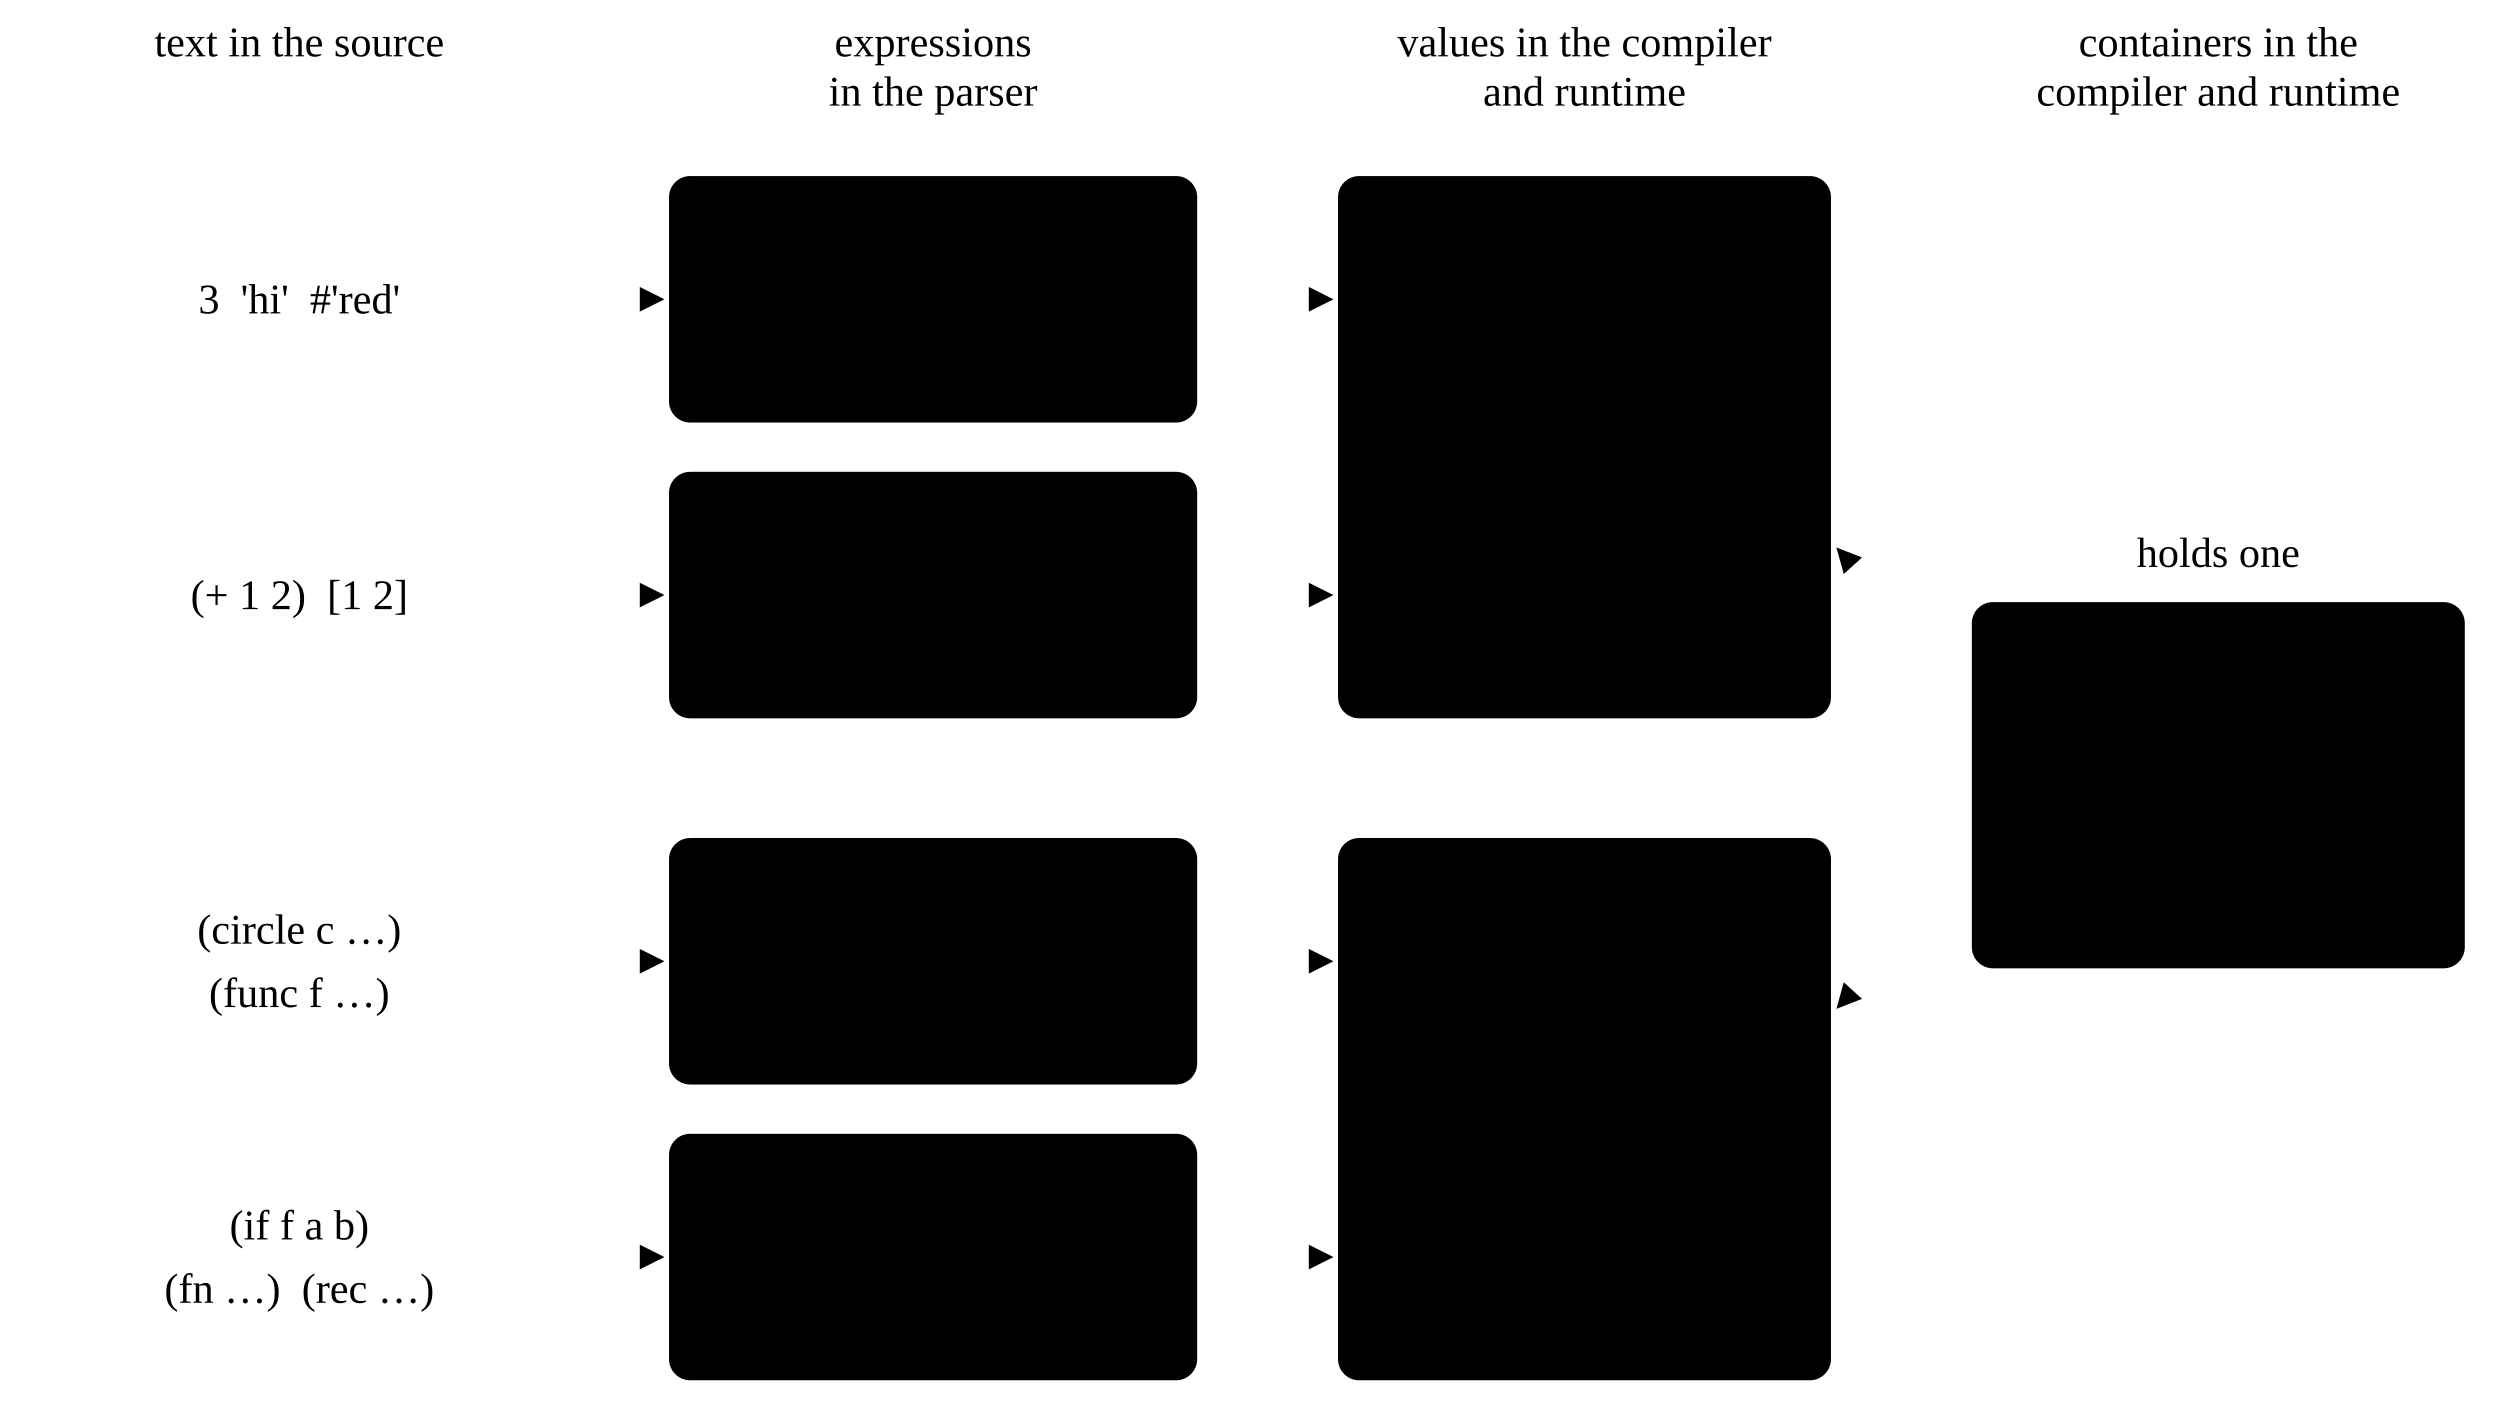
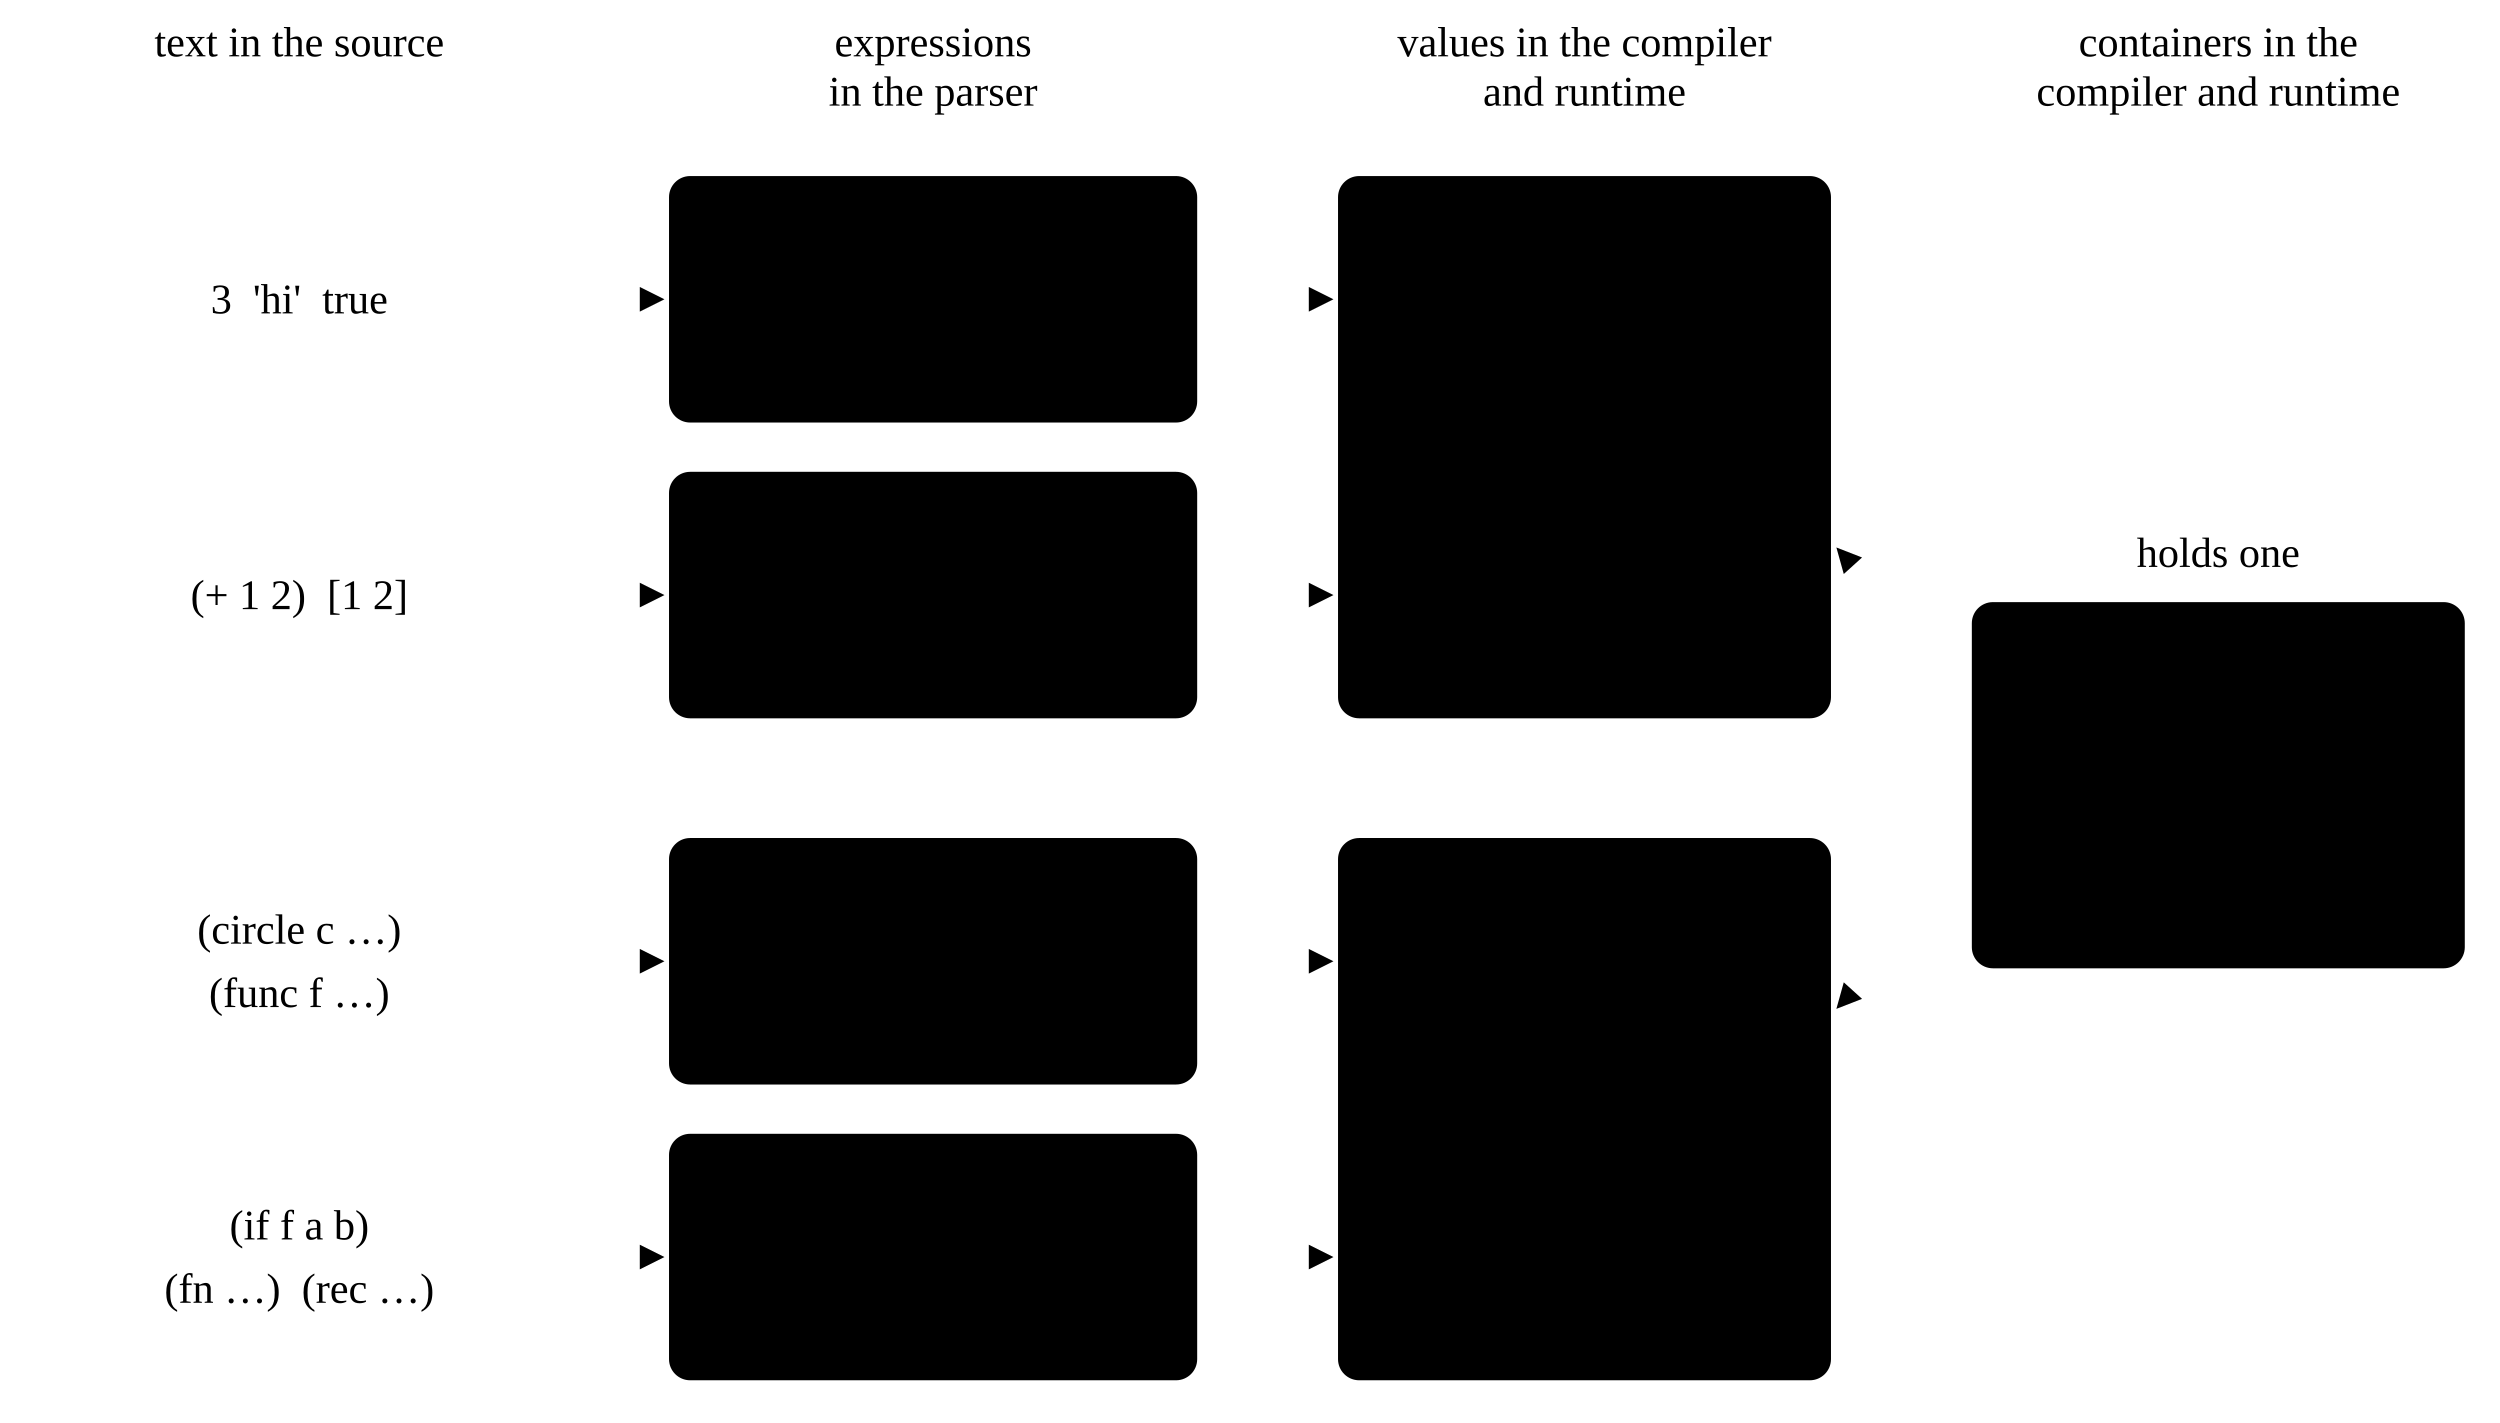
<svg viewBox="0 0 710 404" role="img" aria-labelledby="mtp-dm-title">
  <defs>
    <marker id="mtp-dm-head" viewBox="0 0 10 10" refX="9" refY="5" markerWidth="7" markerHeight="7" orient="auto-start-reverse">
      <path class="mtp-d-headpath" d="M0 0 L10 5 L0 10 z" />
    </marker>
  </defs>
  <text class="mtp-d-label" x="85" y="16" text-anchor="middle">text in the source</text>
  <text class="mtp-d-label" x="265.0" y="16" text-anchor="middle">expressions</text>
  <text class="mtp-d-label" x="265.0" y="30" text-anchor="middle">in the parser</text>
  <text class="mtp-d-label" x="450.0" y="16" text-anchor="middle">values in the compiler</text>
  <text class="mtp-d-label" x="450.0" y="30" text-anchor="middle">and runtime</text>
  <text class="mtp-d-label" x="630.0" y="16" text-anchor="middle">containers in the</text>
  <text class="mtp-d-label" x="630.0" y="30" text-anchor="middle">compiler and runtime</text>
  <g transform="translate(0,16)">
-     <text class="mtp-d-code" x="85" y="73" text-anchor="middle">3  'hi'  #'red'</text>
+     <text class="mtp-d-code" x="85" y="73" text-anchor="middle">3  'hi'  true</text>
    <line class="mtp-d-arrow" x1="162" y1="69" x2="188" y2="69" marker-end="url(#mtp-dm-head)" />
    <rect class="mtp-d-file" x="190" y="34" width="150" height="70" rx="6" />
    <text class="mtp-d-name" x="265.0" y="74" text-anchor="middle">literals</text>
    <line class="mtp-d-arrow" x1="340" y1="69" x2="378" y2="69" marker-end="url(#mtp-dm-head)" />
    <text class="mtp-d-code" x="85" y="157" text-anchor="middle">(+ 1 2)  [1 2]</text>
    <line class="mtp-d-arrow" x1="162" y1="153" x2="188" y2="153" marker-end="url(#mtp-dm-head)" />
    <rect class="mtp-d-file" x="190" y="118" width="150" height="70" rx="6" />
    <text class="mtp-d-name" x="265.0" y="158" text-anchor="middle">compounds</text>
    <line class="mtp-d-arrow" x1="340" y1="153" x2="378" y2="153" marker-end="url(#mtp-dm-head)" />
    <text class="mtp-d-code" x="85" y="252" text-anchor="middle">(circle c …)</text>
    <text class="mtp-d-code" x="85" y="270" text-anchor="middle">(func f …)</text>
    <line class="mtp-d-arrow" x1="162" y1="257" x2="188" y2="257" marker-end="url(#mtp-dm-head)" />
    <rect class="mtp-d-file" x="190" y="222" width="150" height="70" rx="6" />
    <text class="mtp-d-name" x="265.0" y="262" text-anchor="middle">declarations</text>
    <line class="mtp-d-arrow" x1="340" y1="257" x2="378" y2="257" marker-end="url(#mtp-dm-head)" />
    <text class="mtp-d-code" x="85" y="336" text-anchor="middle">(if f a b)</text>
    <text class="mtp-d-code" x="85" y="354" text-anchor="middle">(fn …)  (rec …)</text>
    <line class="mtp-d-arrow" x1="162" y1="341" x2="188" y2="341" marker-end="url(#mtp-dm-head)" />
    <rect class="mtp-d-file" x="190" y="306" width="150" height="70" rx="6" />
    <text class="mtp-d-name" x="265.0" y="346" text-anchor="middle">compounds</text>
    <line class="mtp-d-arrow" x1="340" y1="341" x2="378" y2="341" marker-end="url(#mtp-dm-head)" />
    <rect class="mtp-d-part" x="380" y="34" width="140" height="154" rx="6" />
    <text class="mtp-d-name" x="450.0" y="96" text-anchor="middle">primitive</text>
    <text class="mtp-d-sub" x="450.0" y="118" text-anchor="middle">never changes,</text>
    <text class="mtp-d-sub" x="450.0" y="134" text-anchor="middle">has no identity</text>
    <rect class="mtp-d-part" x="380" y="222" width="140" height="154" rx="6" />
    <text class="mtp-d-name" x="450.0" y="276" text-anchor="middle">object</text>
    <text class="mtp-d-sub" x="450.0" y="298" text-anchor="middle">has an identity</text>
    <text class="mtp-d-sub" x="450.0" y="314" text-anchor="middle">and attributes,</text>
    <text class="mtp-d-sub" x="450.0" y="330" text-anchor="middle">each a container</text>
    <rect class="mtp-d-part" x="560" y="155" width="140" height="104" rx="6" />
    <text class="mtp-d-name" x="630.0" y="179" text-anchor="middle">container</text>
    <text class="mtp-d-sub" x="630.0" y="199" text-anchor="middle">a variable or</text>
    <text class="mtp-d-sub" x="630.0" y="215" text-anchor="middle">an attribute</text>
    <text class="mtp-d-sub" x="630.0" y="242" text-anchor="middle">free, bound or const</text>
    <line class="mtp-d-arrow" x1="560" y1="182" x2="522" y2="140" marker-end="url(#mtp-dm-head)" />
    <line class="mtp-d-arrow" x1="560" y1="228" x2="522" y2="270" marker-end="url(#mtp-dm-head)" />
    <text class="mtp-d-label" x="630.0" y="145" text-anchor="middle">holds one</text>
  </g>
</svg>
